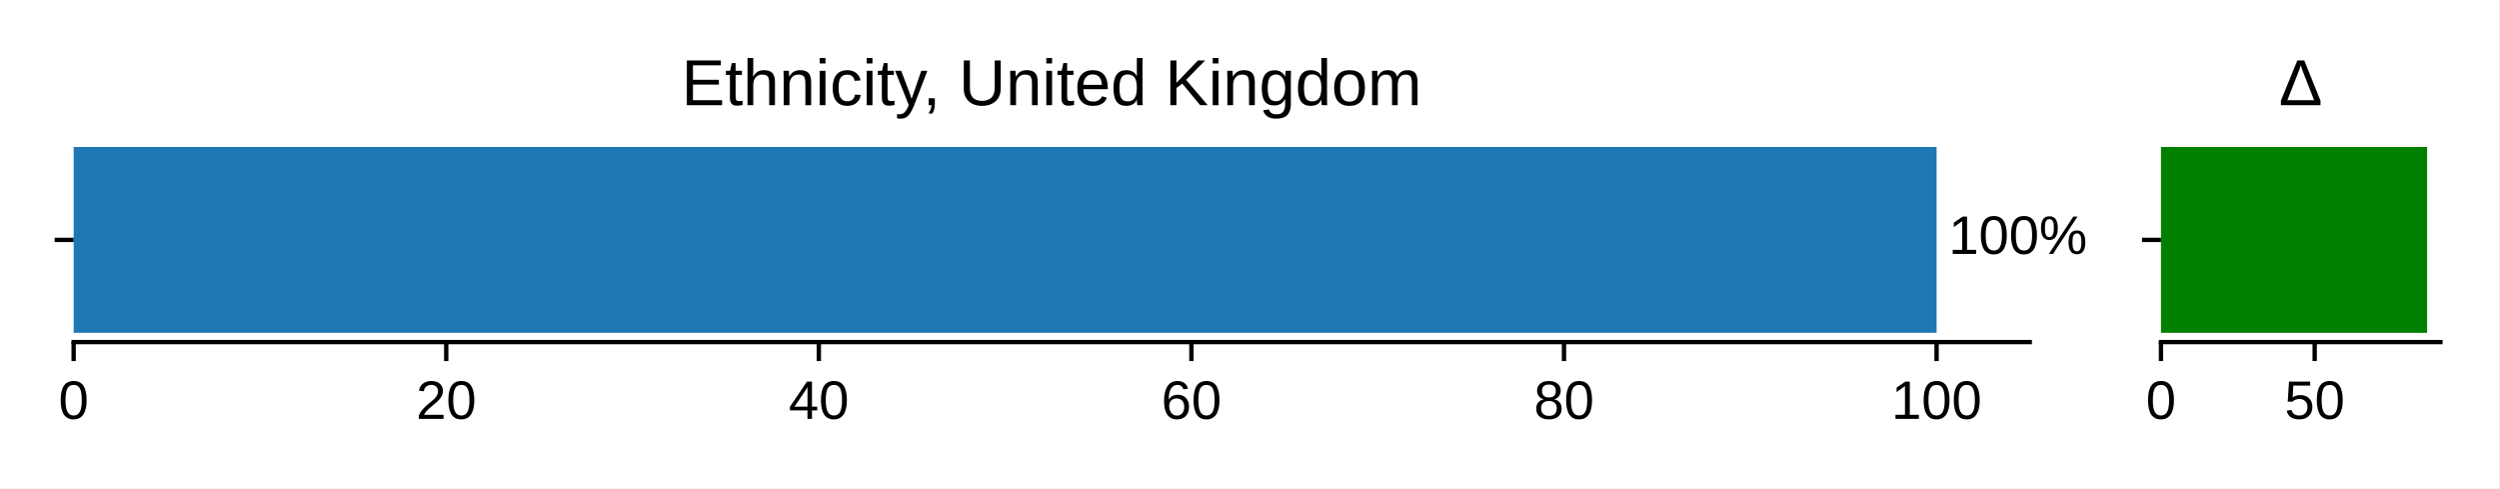
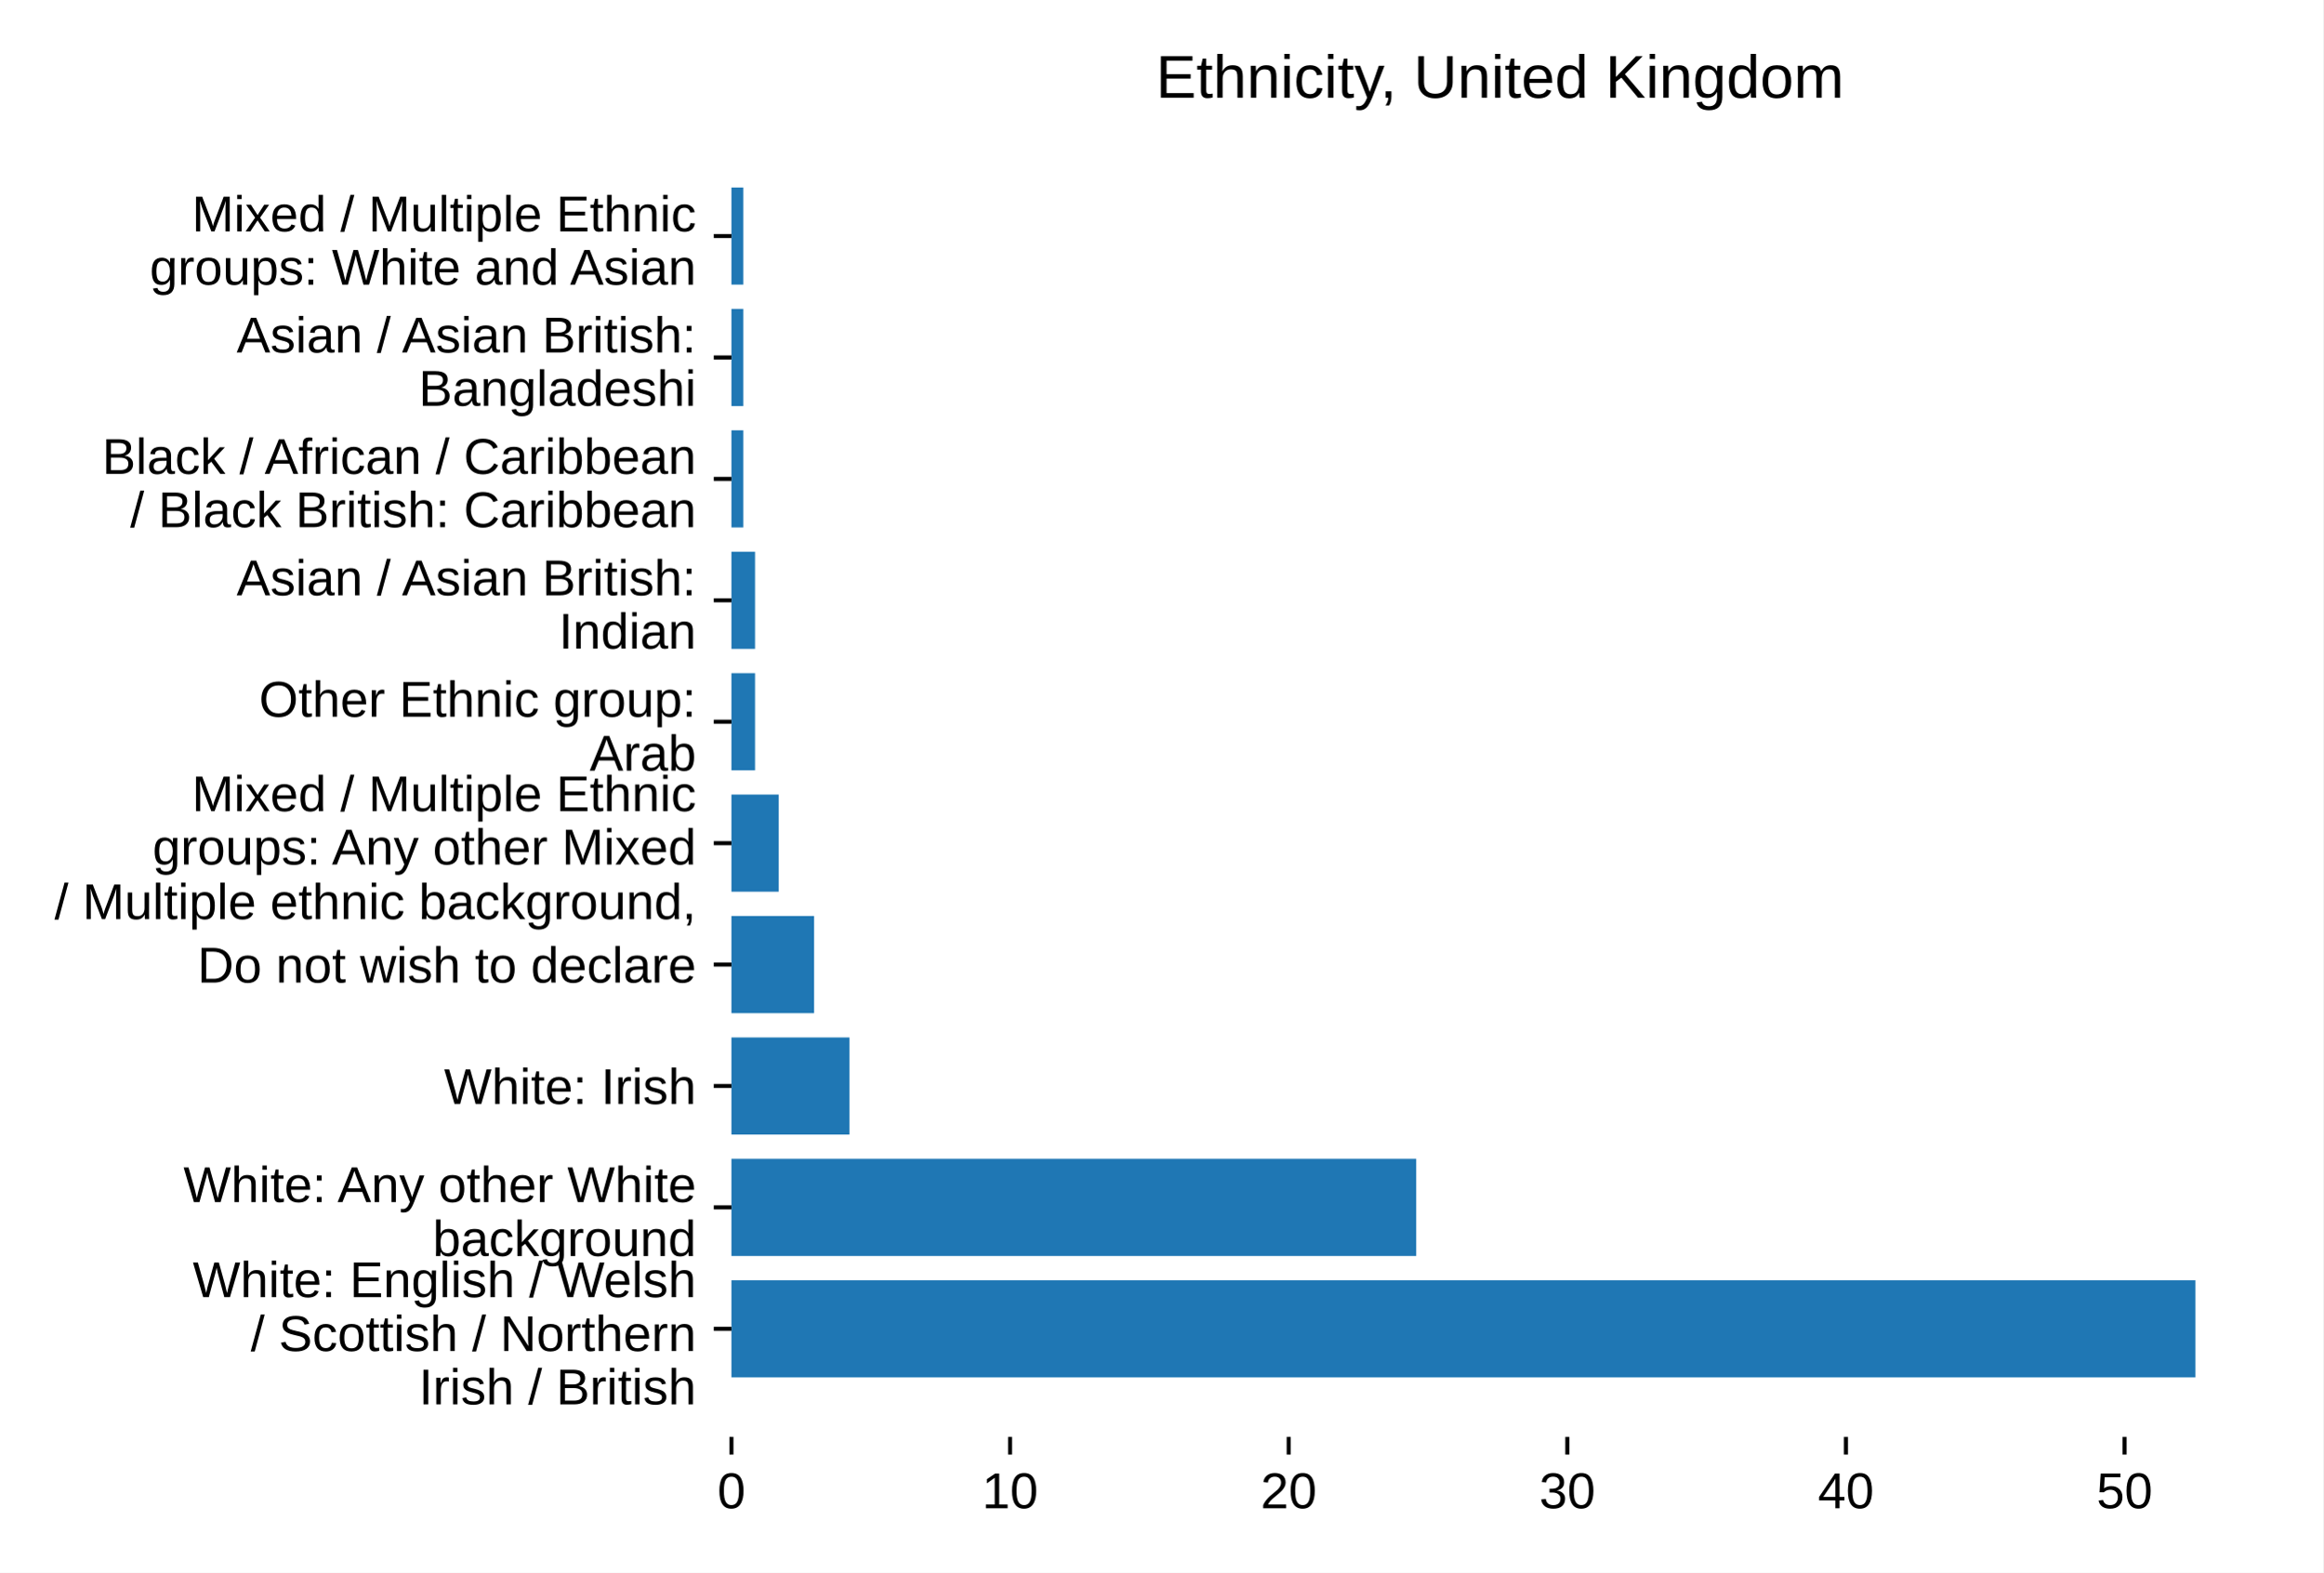
- <svg xmlns="http://www.w3.org/2000/svg" xmlns:xlink="http://www.w3.org/1999/xlink" height="90pt" version="1.1" viewBox="0 0 460.8 90" width="460.8pt">
+ <svg xmlns="http://www.w3.org/2000/svg" xmlns:xlink="http://www.w3.org/1999/xlink" height="312pt" version="1.1" viewBox="0 0 460.8 312" width="460.8pt">
  <defs>
    <style type="text/css">*{stroke-linecap:butt;stroke-linejoin:round;}</style>
  </defs>
  <g id="figure_1">
    <g id="patch_1">
-       <path d="M 0 90  L 460.8 90  L 460.8 0  L 0 0  z " style="fill:#ffffff;" />
+       <path d="M 0 312  L 460.8 312  L 460.8 0  L 0 0  z " style="fill:#ffffff;" />
    </g>
    <g id="axes_1">
      <g id="patch_2">
-         <path d="M 13.58 63.055  L 374.27 63.055  L 374.27 25.389  L 13.58 25.389  z " style="fill:#ffffff;" />
+         <path d="M 145.086 285.055  L 450 285.055  L 450 25.389  L 145.086 25.389  z " style="fill:#ffffff;" />
      </g>
      <g id="patch_3">
-         <path clip-path="url(#p9994f25f30)" d="M 13.58 61.343  L 357.094 61.343  L 357.094 27.101  L 13.58 27.101  z " style="fill:#1f77b4;" />
+         <path clip-path="url(#p850327b6a9)" d="M 145.086 273.252  L 435.48 273.252  L 435.48 253.982  L 145.086 253.982  z " style="fill:#1f77b4;" />
+       </g>
+       <g id="patch_4">
+         <path clip-path="url(#p850327b6a9)" d="M 145.086 249.164  L 280.916 249.164  L 280.916 229.894  L 145.086 229.894  z " style="fill:#1f77b4;" />
+       </g>
+       <g id="patch_5">
+         <path clip-path="url(#p850327b6a9)" d="M 145.086 225.076  L 168.505 225.076  L 168.505 205.806  L 145.086 205.806  z " style="fill:#1f77b4;" />
+       </g>
+       <g id="patch_6">
+         <path clip-path="url(#p850327b6a9)" d="M 145.086 200.989  L 161.479 200.989  L 161.479 181.718  L 145.086 181.718  z " style="fill:#1f77b4;" />
+       </g>
+       <g id="patch_7">
+         <path clip-path="url(#p850327b6a9)" d="M 145.086 176.901  L 154.453 176.901  L 154.453 157.631  L 145.086 157.631  z " style="fill:#1f77b4;" />
+       </g>
+       <g id="patch_8">
+         <path clip-path="url(#p850327b6a9)" d="M 145.086 152.813  L 149.77 152.813  L 149.77 133.543  L 145.086 133.543  z " style="fill:#1f77b4;" />
+       </g>
+       <g id="patch_9">
+         <path clip-path="url(#p850327b6a9)" d="M 145.086 128.726  L 149.77 128.726  L 149.77 109.455  L 145.086 109.455  z " style="fill:#1f77b4;" />
+       </g>
+       <g id="patch_10">
+         <path clip-path="url(#p850327b6a9)" d="M 145.086 104.638  L 147.428 104.638  L 147.428 85.368  L 145.086 85.368  z " style="fill:#1f77b4;" />
+       </g>
+       <g id="patch_11">
+         <path clip-path="url(#p850327b6a9)" d="M 145.086 80.55  L 147.428 80.55  L 147.428 61.28  L 145.086 61.28  z " style="fill:#1f77b4;" />
+       </g>
+       <g id="patch_12">
+         <path clip-path="url(#p850327b6a9)" d="M 145.086 56.462  L 147.428 56.462  L 147.428 37.192  L 145.086 37.192  z " style="fill:#1f77b4;" />
      </g>
      <g id="matplotlib.axis_1">
        <g id="xtick_1">
          <g id="line2d_1">
            <defs>
              <path d="M 0 0  L 0 3.5  " id="mc3a356a46d" style="stroke:#000000;stroke-width:0.8;" />
            </defs>
            <g>
-               <use style="stroke:#000000;stroke-width:0.8;" x="13.58" xlink:href="#mc3a356a46d" y="63.055" />
+               <use style="stroke:#000000;stroke-width:0.8;" x="145.086" xlink:href="#mc3a356a46d" y="285.055" />
            </g>
          </g>
          <g id="text_1">
-             <text style="font-family:Arial;font-size:10px;font-stretch:normal;font-style:normal;font-weight:normal;text-anchor:middle;" transform="rotate(-0, 13.58047, 77.2125)" x="13.58" y="77.213">0</text>
+             <text style="font-family:Arial;font-size:10px;font-stretch:normal;font-style:normal;font-weight:normal;text-anchor:middle;" transform="rotate(-0, 145.0859, 299.2125)" x="145.086" y="299.212">0</text>
          </g>
        </g>
        <g id="xtick_2">
          <g id="line2d_2">
            <g>
-               <use style="stroke:#000000;stroke-width:0.8;" x="82.283" xlink:href="#mc3a356a46d" y="63.055" />
+               <use style="stroke:#000000;stroke-width:0.8;" x="200.355" xlink:href="#mc3a356a46d" y="285.055" />
            </g>
          </g>
          <g id="text_2">
-             <text style="font-family:Arial;font-size:10px;font-stretch:normal;font-style:normal;font-weight:normal;text-anchor:middle;" transform="rotate(-0, 82.28328, 77.2125)" x="82.283" y="77.213">20</text>
+             <text style="font-family:Arial;font-size:10px;font-stretch:normal;font-style:normal;font-weight:normal;text-anchor:middle;" transform="rotate(-0, 200.3545, 299.2125)" x="200.355" y="299.212">10</text>
          </g>
        </g>
        <g id="xtick_3">
          <g id="line2d_3">
            <g>
-               <use style="stroke:#000000;stroke-width:0.8;" x="150.986" xlink:href="#mc3a356a46d" y="63.055" />
+               <use style="stroke:#000000;stroke-width:0.8;" x="255.623" xlink:href="#mc3a356a46d" y="285.055" />
            </g>
          </g>
          <g id="text_3">
-             <text style="font-family:Arial;font-size:10px;font-stretch:normal;font-style:normal;font-weight:normal;text-anchor:middle;" transform="rotate(-0, 150.9861, 77.2125)" x="150.986" y="77.213">40</text>
+             <text style="font-family:Arial;font-size:10px;font-stretch:normal;font-style:normal;font-weight:normal;text-anchor:middle;" transform="rotate(-0, 255.6231, 299.2125)" x="255.623" y="299.212">20</text>
          </g>
        </g>
        <g id="xtick_4">
          <g id="line2d_4">
            <g>
-               <use style="stroke:#000000;stroke-width:0.8;" x="219.689" xlink:href="#mc3a356a46d" y="63.055" />
+               <use style="stroke:#000000;stroke-width:0.8;" x="310.892" xlink:href="#mc3a356a46d" y="285.055" />
            </g>
          </g>
          <g id="text_4">
-             <text style="font-family:Arial;font-size:10px;font-stretch:normal;font-style:normal;font-weight:normal;text-anchor:middle;" transform="rotate(-0, 219.6889, 77.2125)" x="219.689" y="77.213">60</text>
+             <text style="font-family:Arial;font-size:10px;font-stretch:normal;font-style:normal;font-weight:normal;text-anchor:middle;" transform="rotate(-0, 310.8917, 299.2125)" x="310.892" y="299.212">30</text>
          </g>
        </g>
        <g id="xtick_5">
          <g id="line2d_5">
            <g>
-               <use style="stroke:#000000;stroke-width:0.8;" x="288.392" xlink:href="#mc3a356a46d" y="63.055" />
+               <use style="stroke:#000000;stroke-width:0.8;" x="366.16" xlink:href="#mc3a356a46d" y="285.055" />
            </g>
          </g>
          <g id="text_5">
-             <text style="font-family:Arial;font-size:10px;font-stretch:normal;font-style:normal;font-weight:normal;text-anchor:middle;" transform="rotate(-0, 288.3917, 77.2125)" x="288.392" y="77.213">80</text>
+             <text style="font-family:Arial;font-size:10px;font-stretch:normal;font-style:normal;font-weight:normal;text-anchor:middle;" transform="rotate(-0, 366.1603, 299.2125)" x="366.16" y="299.212">40</text>
          </g>
        </g>
        <g id="xtick_6">
          <g id="line2d_6">
            <g>
-               <use style="stroke:#000000;stroke-width:0.8;" x="357.094" xlink:href="#mc3a356a46d" y="63.055" />
+               <use style="stroke:#000000;stroke-width:0.8;" x="421.429" xlink:href="#mc3a356a46d" y="285.055" />
            </g>
          </g>
          <g id="text_6">
-             <text style="font-family:Arial;font-size:10px;font-stretch:normal;font-style:normal;font-weight:normal;text-anchor:middle;" transform="rotate(-0, 357.0945, 77.2125)" x="357.094" y="77.213">100</text>
+             <text style="font-family:Arial;font-size:10px;font-stretch:normal;font-style:normal;font-weight:normal;text-anchor:middle;" transform="rotate(-0, 421.4289, 299.2125)" x="421.429" y="299.212">50</text>
          </g>
        </g>
      </g>
      <g id="matplotlib.axis_2">
        <g id="ytick_1">
          <g id="line2d_7">
            <defs>
              <path d="M 0 0  L -3.5 0  " id="m82278324de" style="stroke:#000000;stroke-width:0.8;" />
            </defs>
            <g>
-               <use style="stroke:#000000;stroke-width:0.8;" x="13.58" xlink:href="#m82278324de" y="44.222" />
-             </g>
-           </g>
-         </g>
-       </g>
-       <g id="patch_4">
-         <path d="M 13.58 63.055  L 374.27 63.055  " style="fill:none;stroke:#000000;stroke-linecap:square;stroke-linejoin:miter;stroke-width:0.8;" />
-       </g>
-       <g id="text_7">
-         <text style="font-family:Arial;font-size:10px;font-stretch:normal;font-style:normal;font-weight:normal;text-anchor:middle;" transform="rotate(-0, 372.0945, 46.80719)" x="372.094" y="46.807">100%</text>
-       </g>
-       <g id="text_8">
-         <text style="font-family:Arial;font-size:12px;font-stretch:normal;font-style:normal;font-weight:normal;text-anchor:middle;" transform="rotate(-0, 193.9253, 19.38938)" x="193.925" y="19.389">Ethnicity, United Kingdom</text>
-       </g>
-     </g>
-     <g id="axes_2">
-       <g id="patch_5">
-         <path d="M 398.473 63.055  L 450 63.055  L 450 25.389  L 398.473 25.389  z " style="fill:#ffffff;" />
-       </g>
-       <g id="patch_6">
-         <path clip-path="url(#p37467e9553)" d="M 398.473 61.343  L 447.546 61.343  L 447.546 27.101  L 398.473 27.101  z " style="fill:#008000;" />
-       </g>
-       <g id="matplotlib.axis_3">
-         <g id="xtick_7">
+               <use style="stroke:#000000;stroke-width:0.8;" x="145.086" xlink:href="#m82278324de" y="263.617" />
+             </g>
+           </g>
+           <g id="text_7">
+             <text style="font-family:Arial;font-size:10px;font-stretch:normal;font-style:normal;font-weight:normal;" transform="translate(38.22969 257.3368)">White: English / Welsh</text>
+             <text style="font-family:Arial;font-size:10px;font-stretch:normal;font-style:normal;font-weight:normal;" transform="translate(49.72187 268.0309)">/ Scottish / Northern</text>
+             <text style="font-family:Arial;font-size:10px;font-stretch:normal;font-style:normal;font-weight:normal;" transform="translate(83.07812 278.6077)">Irish / British</text>
+           </g>
+         </g>
+         <g id="ytick_2">
          <g id="line2d_8">
            <g>
-               <use style="stroke:#000000;stroke-width:0.8;" x="398.473" xlink:href="#mc3a356a46d" y="63.055" />
+               <use style="stroke:#000000;stroke-width:0.8;" x="145.086" xlink:href="#m82278324de" y="239.529" />
+             </g>
+           </g>
+           <g id="text_8">
+             <text style="font-family:Arial;font-size:10px;font-stretch:normal;font-style:normal;font-weight:normal;" transform="translate(36.37969 238.4766)">White: Any other White</text>
+             <text style="font-family:Arial;font-size:10px;font-stretch:normal;font-style:normal;font-weight:normal;" transform="translate(85.82969 249.1707)">background</text>
+           </g>
+         </g>
+         <g id="ytick_3">
+           <g id="line2d_9">
+             <g>
+               <use style="stroke:#000000;stroke-width:0.8;" x="145.086" xlink:href="#m82278324de" y="215.441" />
            </g>
          </g>
          <g id="text_9">
-             <text style="font-family:Arial;font-size:10px;font-stretch:normal;font-style:normal;font-weight:normal;text-anchor:middle;" transform="rotate(-0, 398.4729, 77.2125)" x="398.473" y="77.213">0</text>
-           </g>
-         </g>
-         <g id="xtick_8">
-           <g id="line2d_9">
-             <g>
-               <use style="stroke:#000000;stroke-width:0.8;" x="426.811" xlink:href="#mc3a356a46d" y="63.055" />
+             <text style="font-family:Arial;font-size:10px;font-stretch:normal;font-style:normal;font-weight:normal;text-anchor:end;" transform="rotate(-0, 138.0859, 219.0202)" x="138.086" y="219.02">White: Irish</text>
+           </g>
+         </g>
+         <g id="ytick_4">
+           <g id="line2d_10">
+             <g>
+               <use style="stroke:#000000;stroke-width:0.8;" x="145.086" xlink:href="#m82278324de" y="191.354" />
            </g>
          </g>
          <g id="text_10">
-             <text style="font-family:Arial;font-size:10px;font-stretch:normal;font-style:normal;font-weight:normal;text-anchor:middle;" transform="rotate(-0, 426.8111, 77.2125)" x="426.811" y="77.213">50</text>
-           </g>
-         </g>
-       </g>
-       <g id="matplotlib.axis_4">
-         <g id="ytick_2">
-           <g id="line2d_10">
-             <g>
-               <use style="stroke:#000000;stroke-width:0.8;" x="398.473" xlink:href="#m82278324de" y="44.222" />
-             </g>
-           </g>
-         </g>
-       </g>
-       <g id="patch_7">
-         <path d="M 398.473 63.055  L 450 63.055  " style="fill:none;stroke:#000000;stroke-linecap:square;stroke-linejoin:miter;stroke-width:0.8;" />
-       </g>
-       <g id="text_11">
-         <text style="font-family:Arial;font-size:12px;font-stretch:normal;font-style:normal;font-weight:normal;text-anchor:middle;" transform="rotate(-0, 424.2364, 19.38938)" x="424.236" y="19.389">Δ</text>
+             <text style="font-family:Arial;font-size:10px;font-stretch:normal;font-style:normal;font-weight:normal;text-anchor:end;" transform="rotate(-0, 138.0859, 194.9325)" x="138.086" y="194.932">Do not wish to declare</text>
+           </g>
+         </g>
+         <g id="ytick_5">
+           <g id="line2d_11">
+             <g>
+               <use style="stroke:#000000;stroke-width:0.8;" x="145.086" xlink:href="#m82278324de" y="167.266" />
+             </g>
+           </g>
+           <g id="text_11">
+             <text style="font-family:Arial;font-size:10px;font-stretch:normal;font-style:normal;font-weight:normal;" transform="translate(38.05156 160.9251)">Mixed / Multiple Ethnic</text>
+             <text style="font-family:Arial;font-size:10px;font-stretch:normal;font-style:normal;font-weight:normal;" transform="translate(30.25469 171.502)">groups: Any other Mixed</text>
+             <text style="font-family:Arial;font-size:10px;font-stretch:normal;font-style:normal;font-weight:normal;" transform="translate(10.8 182.3423)">/ Multiple ethnic background,</text>
+           </g>
+         </g>
+         <g id="ytick_6">
+           <g id="line2d_12">
+             <g>
+               <use style="stroke:#000000;stroke-width:0.8;" x="145.086" xlink:href="#m82278324de" y="143.178" />
+             </g>
+           </g>
+           <g id="text_12">
+             <text style="font-family:Arial;font-size:10px;font-stretch:normal;font-style:normal;font-weight:normal;" transform="translate(51.37812 142.1899)">Other Ethnic group:</text>
+             <text style="font-family:Arial;font-size:10px;font-stretch:normal;font-style:normal;font-weight:normal;" transform="translate(116.9641 152.884)">Arab</text>
+           </g>
+         </g>
+         <g id="ytick_7">
+           <g id="line2d_13">
+             <g>
+               <use style="stroke:#000000;stroke-width:0.8;" x="145.086" xlink:href="#m82278324de" y="119.09" />
+             </g>
+           </g>
+           <g id="text_13">
+             <text style="font-family:Arial;font-size:10px;font-stretch:normal;font-style:normal;font-weight:normal;" transform="translate(46.93438 118.0967)">Asian / Asian British:</text>
+             <text style="font-family:Arial;font-size:10px;font-stretch:normal;font-style:normal;font-weight:normal;" transform="translate(110.8422 128.6736)">Indian</text>
+           </g>
+         </g>
+         <g id="ytick_8">
+           <g id="line2d_14">
+             <g>
+               <use style="stroke:#000000;stroke-width:0.8;" x="145.086" xlink:href="#m82278324de" y="95.003" />
+             </g>
+           </g>
+           <g id="text_14">
+             <text style="font-family:Arial;font-size:10px;font-stretch:normal;font-style:normal;font-weight:normal;" transform="translate(20.25313 94.00905)">Black / African / Caribbean</text>
+             <text style="font-family:Arial;font-size:10px;font-stretch:normal;font-style:normal;font-weight:normal;" transform="translate(25.82031 104.5859)">/ Black British: Caribbean</text>
+           </g>
+         </g>
+         <g id="ytick_9">
+           <g id="line2d_15">
+             <g>
+               <use style="stroke:#000000;stroke-width:0.8;" x="145.086" xlink:href="#m82278324de" y="70.915" />
+             </g>
+           </g>
+           <g id="text_15">
+             <text style="font-family:Arial;font-size:10px;font-stretch:normal;font-style:normal;font-weight:normal;" transform="translate(46.93438 69.92136)">Asian / Asian British:</text>
+             <text style="font-family:Arial;font-size:10px;font-stretch:normal;font-style:normal;font-weight:normal;" transform="translate(83.04531 80.49824)">Bangladeshi</text>
+           </g>
+         </g>
+         <g id="ytick_10">
+           <g id="line2d_16">
+             <g>
+               <use style="stroke:#000000;stroke-width:0.8;" x="145.086" xlink:href="#m82278324de" y="46.827" />
+             </g>
+           </g>
+           <g id="text_16">
+             <text style="font-family:Arial;font-size:10px;font-stretch:normal;font-style:normal;font-weight:normal;" transform="translate(38.05156 45.89461)">Mixed / Multiple Ethnic</text>
+             <text style="font-family:Arial;font-size:10px;font-stretch:normal;font-style:normal;font-weight:normal;" transform="translate(29.69219 56.47148)">groups: White and Asian</text>
+           </g>
+         </g>
+       </g>
+       <g id="text_17">
+         <text style="font-family:Arial;font-size:12px;font-stretch:normal;font-style:normal;font-weight:normal;text-anchor:middle;" transform="rotate(-0, 297.543, 19.38938)" x="297.543" y="19.389">Ethnicity, United Kingdom</text>
      </g>
    </g>
  </g>
  <defs>
-     <clipPath id="p9994f25f30">
-       <rect height="37.665" width="360.69" x="13.58" y="25.389" />
-     </clipPath>
-     <clipPath id="p37467e9553">
-       <rect height="37.665" width="51.527" x="398.473" y="25.389" />
+     <clipPath id="p850327b6a9">
+       <rect height="259.665" width="304.914" x="145.086" y="25.389" />
    </clipPath>
  </defs>
</svg>
